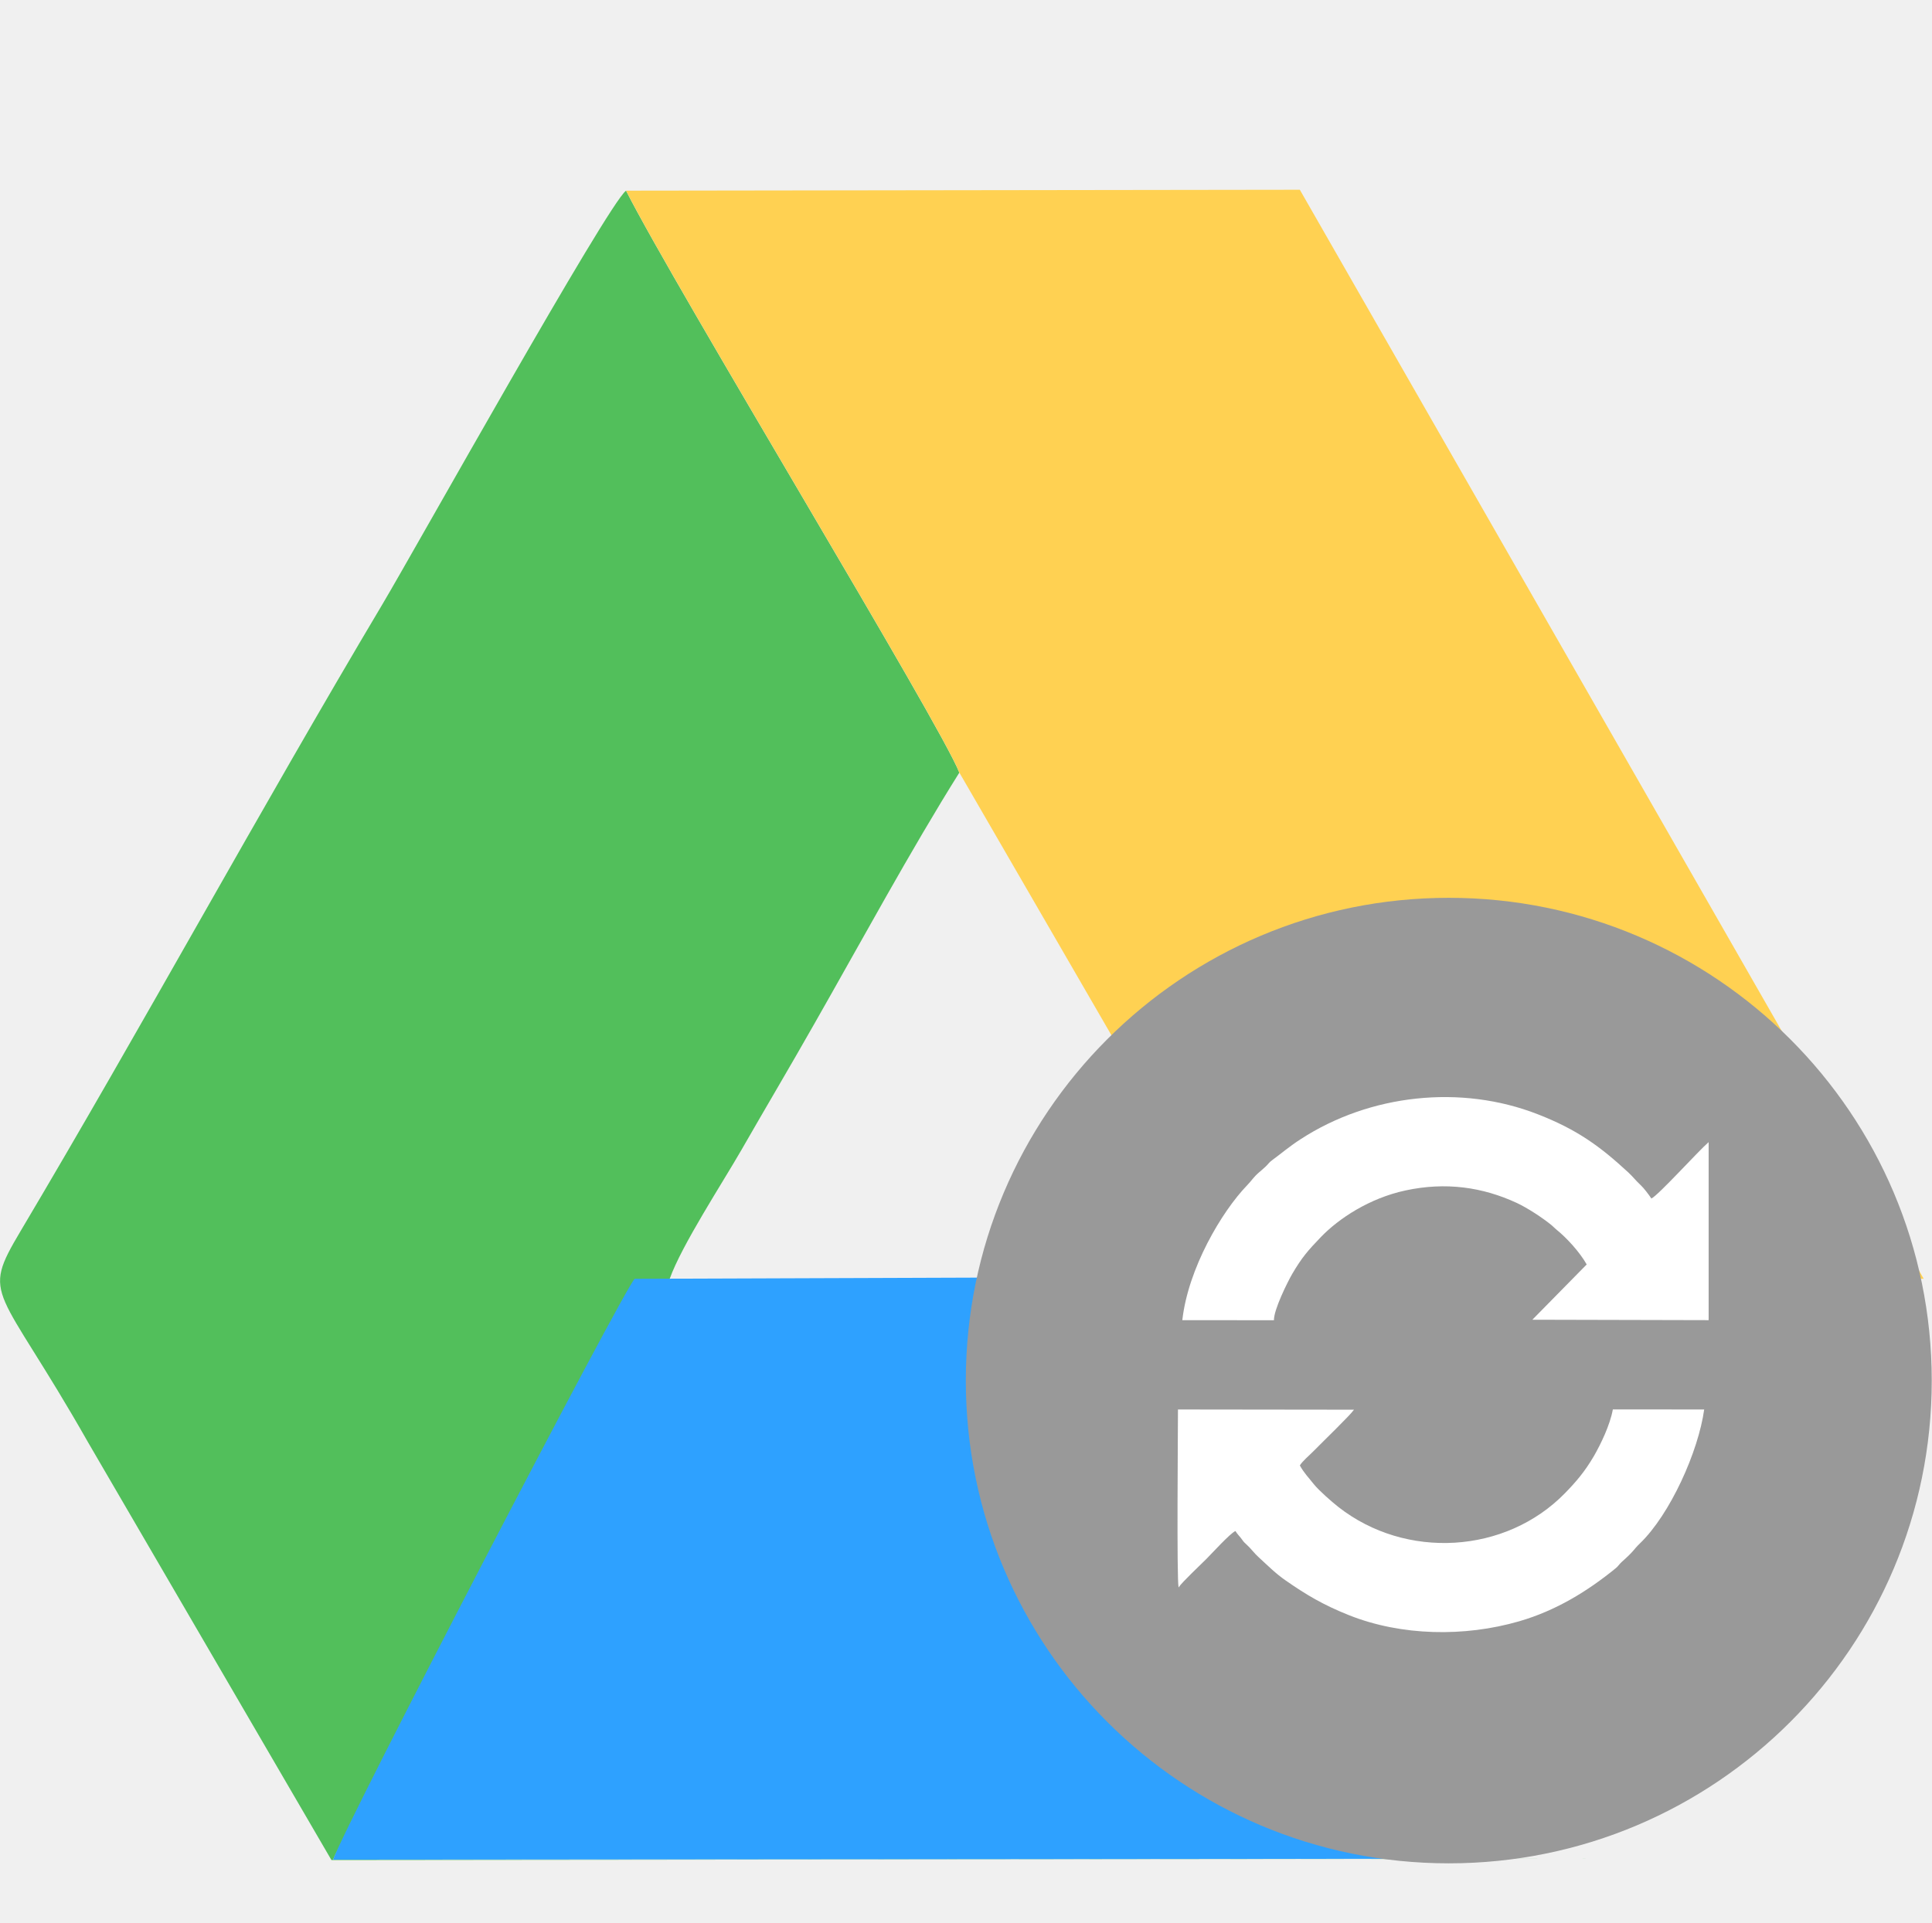
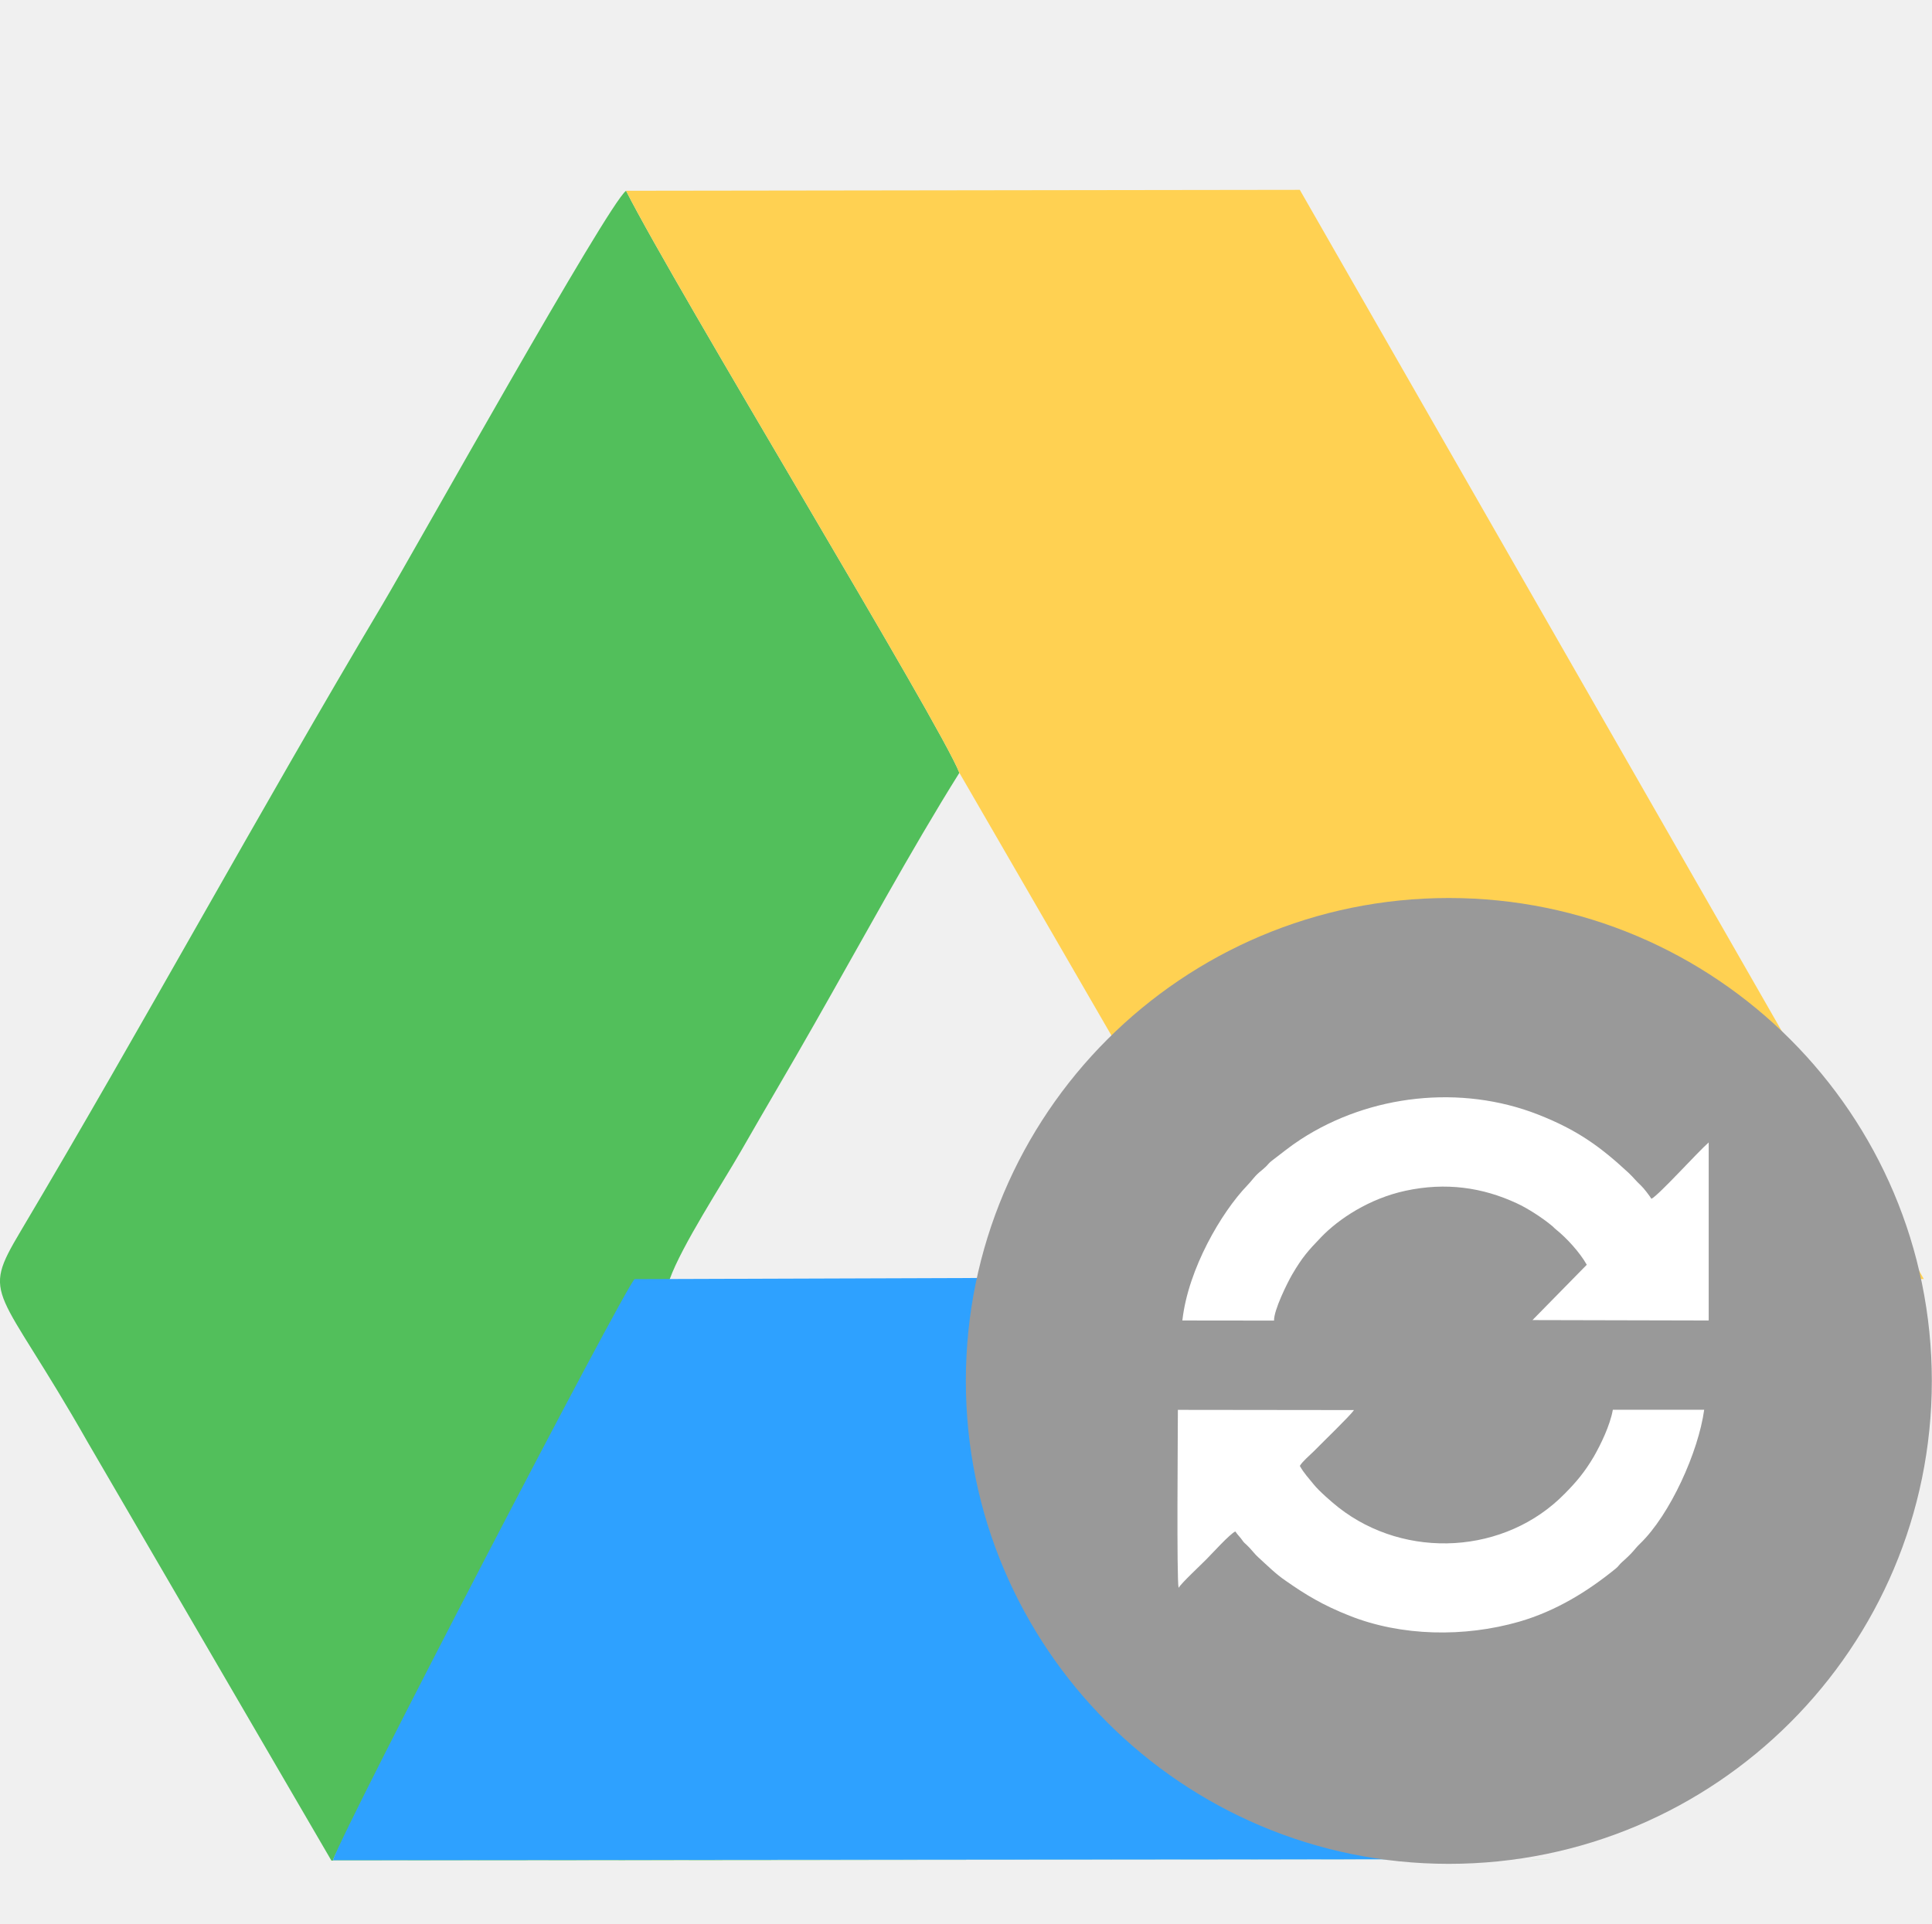
- <svg xmlns="http://www.w3.org/2000/svg" xml:space="preserve" width="2.721mm" height="2.709mm" version="1.1" style="shape-rendering:geometricPrecision; text-rendering:geometricPrecision; image-rendering:optimizeQuality; fill-rule:evenodd; clip-rule:evenodd" viewBox="0 0 273.25 272.1">
+ <svg xmlns="http://www.w3.org/2000/svg" xml:space="preserve" width="1.871mm" height="1.863mm" version="1.1" style="shape-rendering:geometricPrecision; text-rendering:geometricPrecision; image-rendering:optimizeQuality; fill-rule:evenodd; clip-rule:evenodd" viewBox="0 0 188.23 187.44">
  <defs>
    <style type="text/css">
   
    .fil0 {fill:none}
    .fil2 {fill:#2EA1FF}
    .fil1 {fill:#52BF5B}
    .fil4 {fill:#999999}
    .fil3 {fill:#FFD152}
    .fil5 {fill:white}
   
  </style>
  </defs>
  <g id="Camada_x0020_1">
-     <rect class="fil0" x="-0" y="0" width="272.09" height="272.1" />
-     <path class="fil1" d="M225.22 263.01l-178.13 0.13c2.15,-5.39 45.85,-80.59 47.62,-82.19 1.69,-4.74 7.41,-13.48 10.12,-18.19 3.58,-6.24 6.81,-11.67 10.31,-17.84 6.6,-11.58 13.67,-24.64 20.54,-35.59 -2.69,-6.91 -40.04,-68.33 -47.15,-82.35 -2.65,2.01 -29.93,50.91 -34.41,58.44 -17.65,29.67 -33.86,59.52 -51.25,88.8 -5.69,9.58 -3.21,7.38 9.55,29.85l34.44 59.13 178.35 -0.19z" />
-     <path class="fil2" d="M206.67 263.01l41.99 -82.07 -85.19 -0.25 -73.72 0.26c-1.6,1.61 -40.74,76.8 -42.66,82.19l159.58 -0.13z" />
-     <path class="fil3" d="M135.69 109.33l41.31 71.36 95.1 0.25 -88.25 -154.09 -95.31 0.13c7.11,14.02 44.46,75.44 47.15,82.35z" />
-     <ellipse class="fil4" cx="204.92" cy="195.35" rx="68.32" ry="68.31" />
-     <path class="fil5" d="M183.86 207.35c0.37,-0.62 1.38,-1.45 1.97,-2.06 1.23,-1.26 5.13,-5.01 5.68,-5.82l-24.9 -0.03c0,3.02 -0.19,24.09 0.09,25.18 0.44,-0.71 3.12,-3.21 3.94,-4.04 0.75,-0.75 3.37,-3.64 4.1,-3.94 0.28,0.44 0.41,0.54 0.75,0.96 0.4,0.5 0.25,0.43 0.82,0.95 0.63,0.56 1.04,1.19 1.73,1.81 1.29,1.18 2.39,2.3 3.8,3.27 2.86,1.99 5.25,3.44 9.02,4.94 7.35,2.91 16.26,3.09 24.02,0.84 5.21,-1.51 9.68,-4.26 13.66,-7.51 0.35,-0.28 0.49,-0.57 0.86,-0.9 1.84,-1.63 1.62,-1.71 2.55,-2.6 4.29,-4.12 8.28,-13.02 9.1,-18.96l-12.92 -0.01c-0.4,2.21 -1.7,4.9 -2.69,6.62 -1.3,2.22 -2.55,3.66 -4.07,5.22 -8.41,8.63 -22.53,9.43 -32.05,1.98 -0.98,-0.77 -2.77,-2.34 -3.51,-3.26 -0.71,-0.91 -1.35,-1.53 -1.97,-2.65z" />
-     <path class="fil5" d="M167.22 186.8l12.97 0.01c-0.04,-1.47 1.91,-5.38 2.57,-6.53 1.42,-2.42 2.26,-3.35 4.06,-5.23 2.55,-2.65 6.87,-5.5 11.96,-6.6 5.71,-1.23 10.91,-0.48 15.75,1.76 1.52,0.71 3.62,2.08 4.94,3.16 0.25,0.21 0.35,0.34 0.61,0.56 1.54,1.23 3.39,3.28 4.35,4.99l-7.69 7.82 24.94 0.06 0 -25.19c-1.48,1.28 -7.12,7.53 -8.1,7.98 -0.31,-0.48 -1.08,-1.5 -1.49,-1.87 -0.72,-0.67 -1.06,-1.15 -1.75,-1.8 -3.98,-3.68 -7.21,-6.06 -12.8,-8.24 -10.89,-4.27 -23.78,-2.85 -33.57,3.51 -1.58,1.02 -2.66,1.96 -4.07,3 -0.43,0.32 -0.49,0.5 -0.88,0.87 -0.32,0.31 -0.6,0.53 -0.94,0.83 -0.8,0.69 -1.02,1.14 -1.7,1.84 -3.59,3.73 -8.32,11.73 -9.15,19.04z" />
-     <rect class="fil0" x="138.28" y="192.39" width="134.96" height="71.28" />
+     <rect class="fil0" x="-0" y="0" width="187.43" height="187.44" />
+     <path class="fil1" d="M155.14 181.18l-122.71 0.09c1.49,-3.71 31.59,-55.52 32.82,-56.62 1.17,-3.26 5.1,-9.28 6.97,-12.53 2.46,-4.3 4.69,-8.04 7.1,-12.29 4.55,-7.98 9.42,-16.97 14.15,-24.52 -1.85,-4.75 -27.58,-47.06 -32.48,-56.72 -1.82,1.38 -20.62,35.07 -23.7,40.26 -12.16,20.43 -23.33,41 -35.31,61.17 -3.92,6.6 -2.21,5.08 6.58,20.56l23.72 40.73 122.86 -0.13z" />
+     <path class="fil2" d="M142.36 181.18l28.93 -56.54 -58.69 -0.16 -50.78 0.17c-1.1,1.11 -28.07,52.91 -29.39,56.62l109.93 -0.09z" />
+     <path class="fil3" d="M93.47 75.31l28.46 49.17 65.51 0.16 -60.8 -106.14 -65.65 0.09c4.9,9.66 30.63,51.98 32.48,56.72z" />
+     <circle class="fil4" cx="141.16" cy="134.57" r="47.06" />
+     <path class="fil5" d="M126.65 142.84c0.25,-0.43 0.95,-1.01 1.36,-1.42 0.85,-0.87 3.53,-3.45 3.91,-4.01l-17.16 -0.02c0,2.08 -0.13,16.59 0.07,17.34 0.3,-0.49 2.15,-2.21 2.71,-2.78 0.52,-0.52 2.32,-2.51 2.82,-2.71 0.2,0.29 0.29,0.37 0.53,0.66 0.27,0.34 0.16,0.29 0.56,0.64 0.43,0.39 0.71,0.83 1.19,1.26 0.89,0.81 1.65,1.58 2.62,2.24 1.97,1.38 3.62,2.38 6.22,3.41 5.05,2.01 11.19,2.12 16.54,0.58 3.58,-1.04 6.66,-2.94 9.41,-5.18 0.24,-0.19 0.34,-0.39 0.59,-0.61 1.27,-1.13 1.12,-1.18 1.76,-1.8 2.95,-2.84 5.7,-8.97 6.26,-13.06l-8.9 0c-0.27,1.52 -1.17,3.37 -1.85,4.56 -0.9,1.53 -1.75,2.52 -2.81,3.59 -5.79,5.95 -15.52,6.5 -22.07,1.37 -0.67,-0.53 -1.91,-1.61 -2.42,-2.25 -0.49,-0.62 -0.93,-1.05 -1.36,-1.82z" />
+     <path class="fil5" d="M115.19 128.68l8.94 0.01c-0.03,-1.02 1.31,-3.71 1.77,-4.5 0.98,-1.67 1.55,-2.31 2.79,-3.6 1.75,-1.83 4.73,-3.79 8.24,-4.55 3.93,-0.85 7.52,-0.33 10.85,1.22 1.05,0.48 2.5,1.42 3.4,2.17 0.18,0.14 0.24,0.24 0.42,0.38 1.06,0.85 2.34,2.26 3,3.44l-5.29 5.39 17.17 0.04 0 -17.35c-1.02,0.88 -4.9,5.18 -5.58,5.49 -0.21,-0.33 -0.74,-1.03 -1.02,-1.29 -0.5,-0.46 -0.73,-0.79 -1.21,-1.24 -2.74,-2.54 -4.97,-4.17 -8.82,-5.68 -7.5,-2.94 -16.38,-1.96 -23.12,2.42 -1.09,0.71 -1.84,1.35 -2.8,2.07 -0.3,0.22 -0.34,0.34 -0.61,0.6 -0.22,0.21 -0.41,0.36 -0.65,0.56 -0.54,0.48 -0.69,0.79 -1.17,1.28 -2.47,2.57 -5.73,8.08 -6.3,13.11z" />
+     <rect class="fil0" x="95.26" y="132.53" width="92.97" height="49.1" />
  </g>
</svg>
